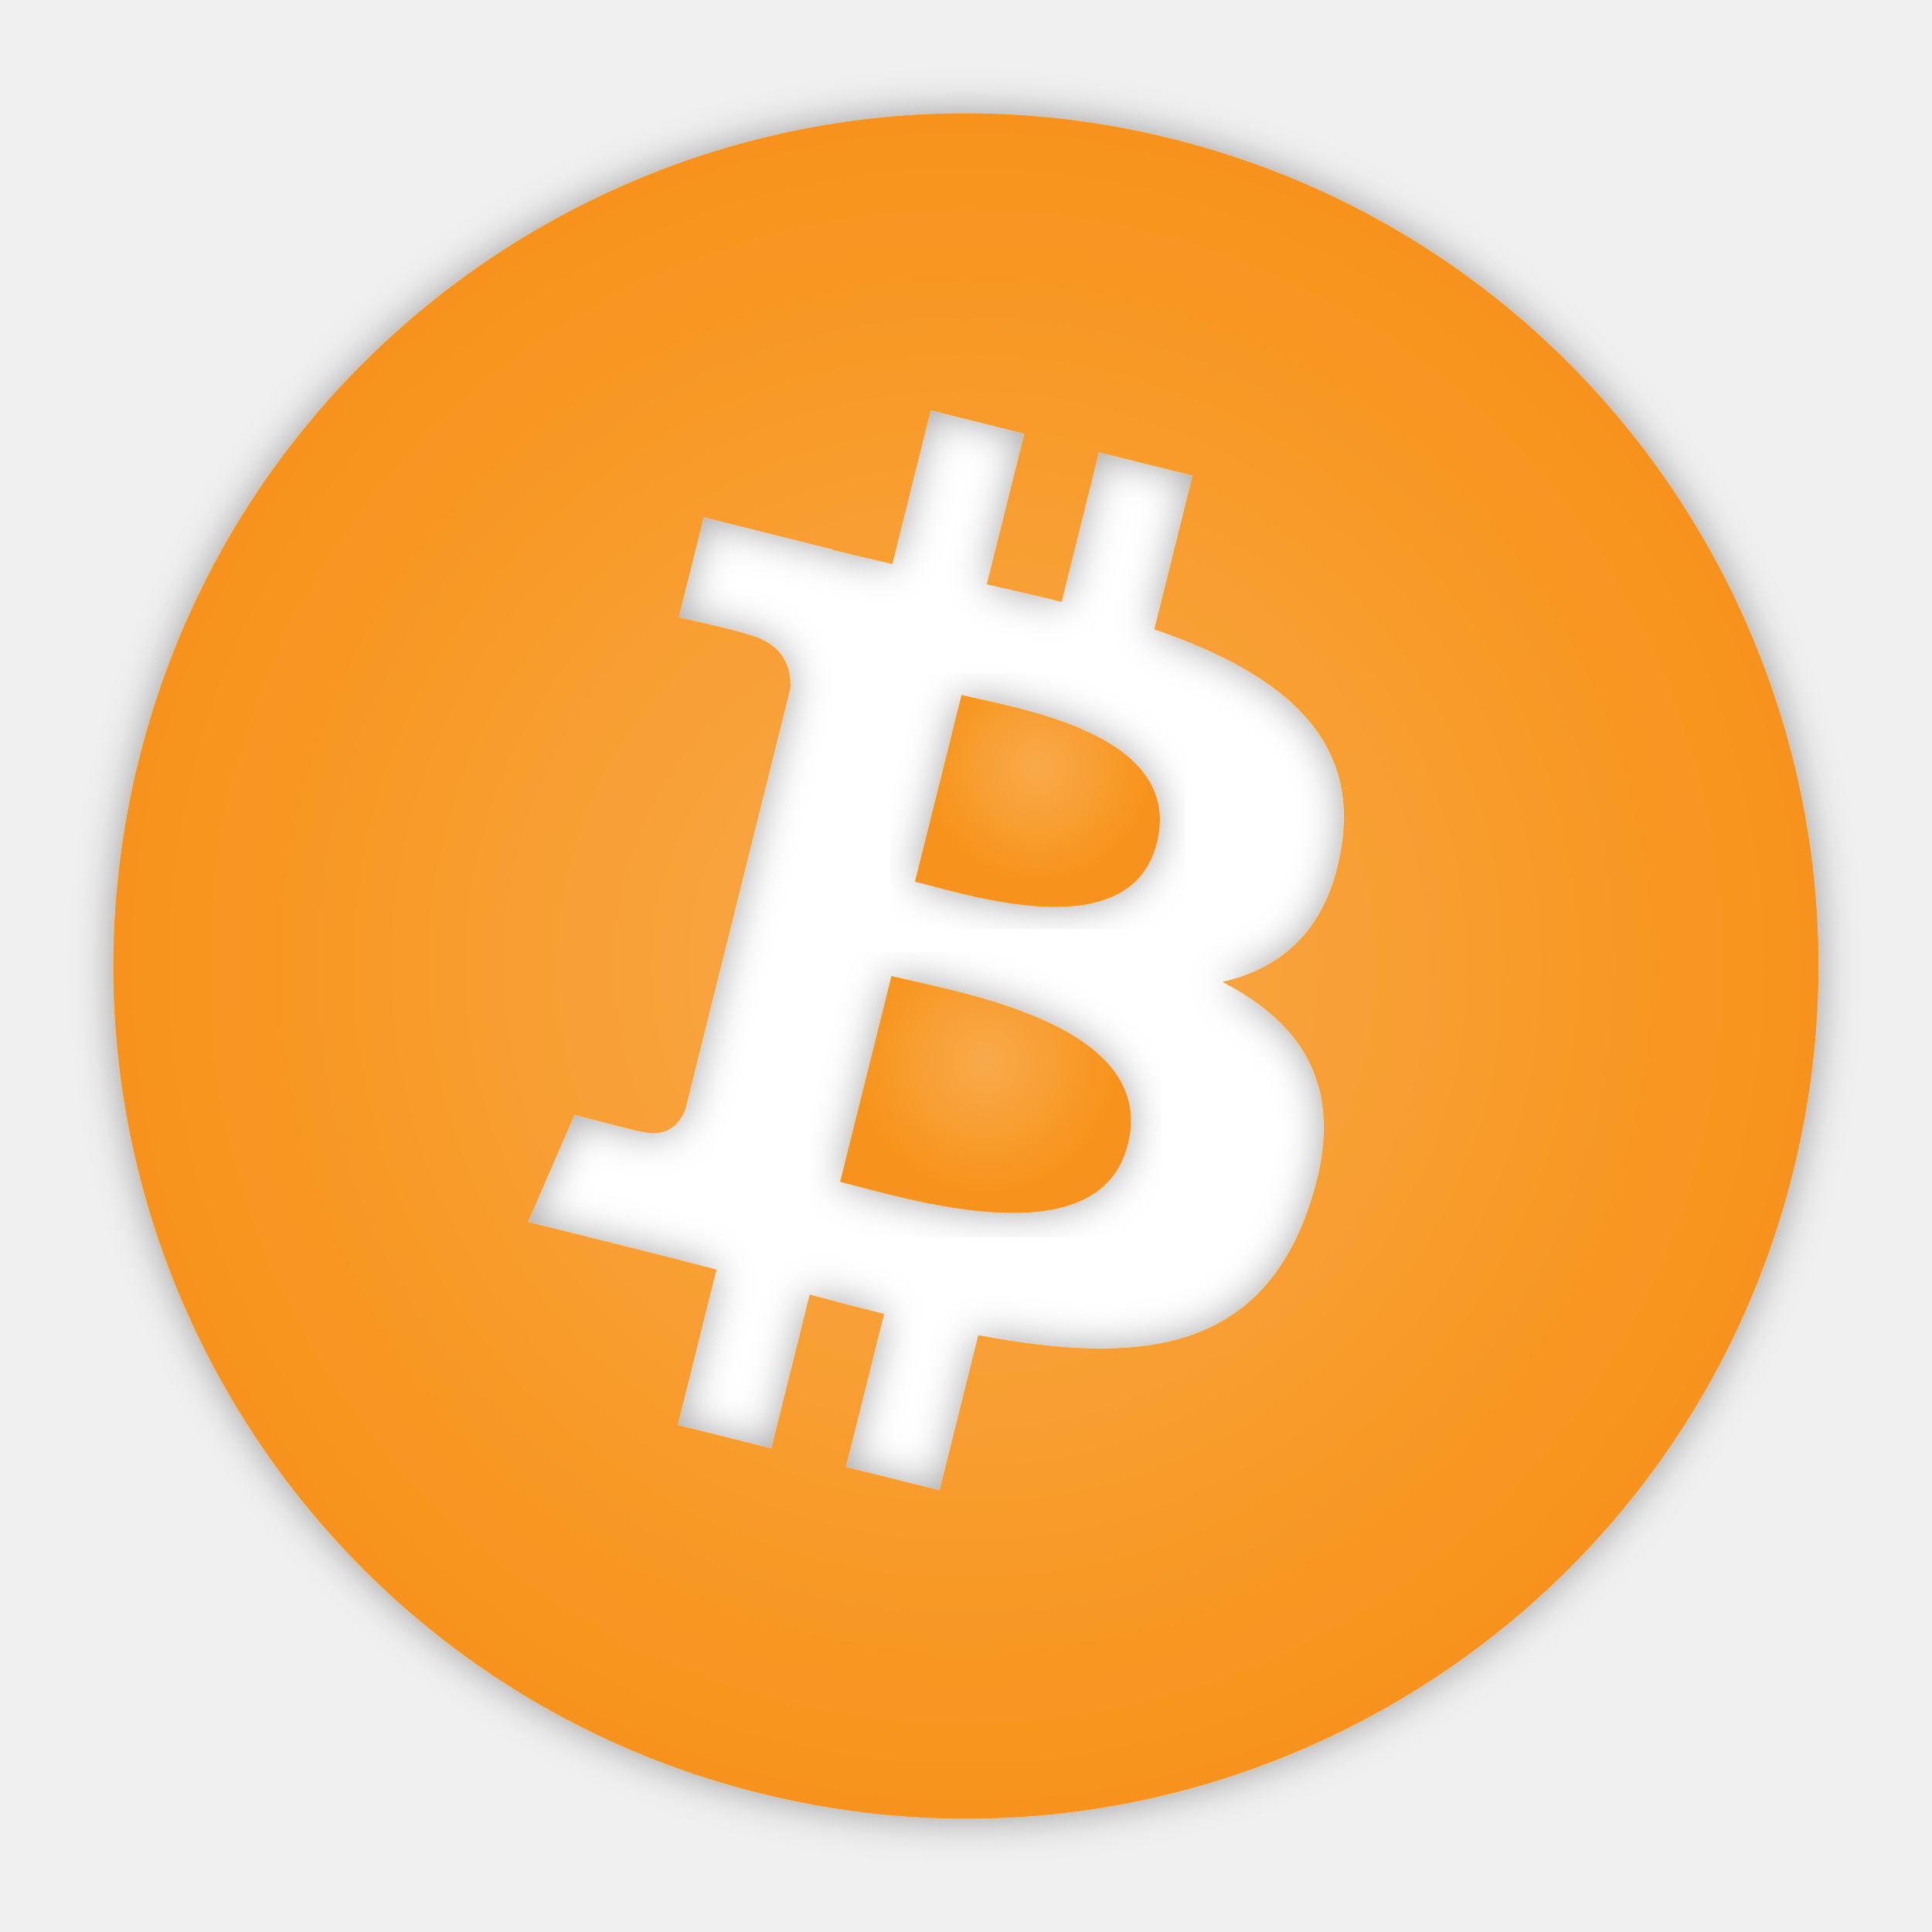
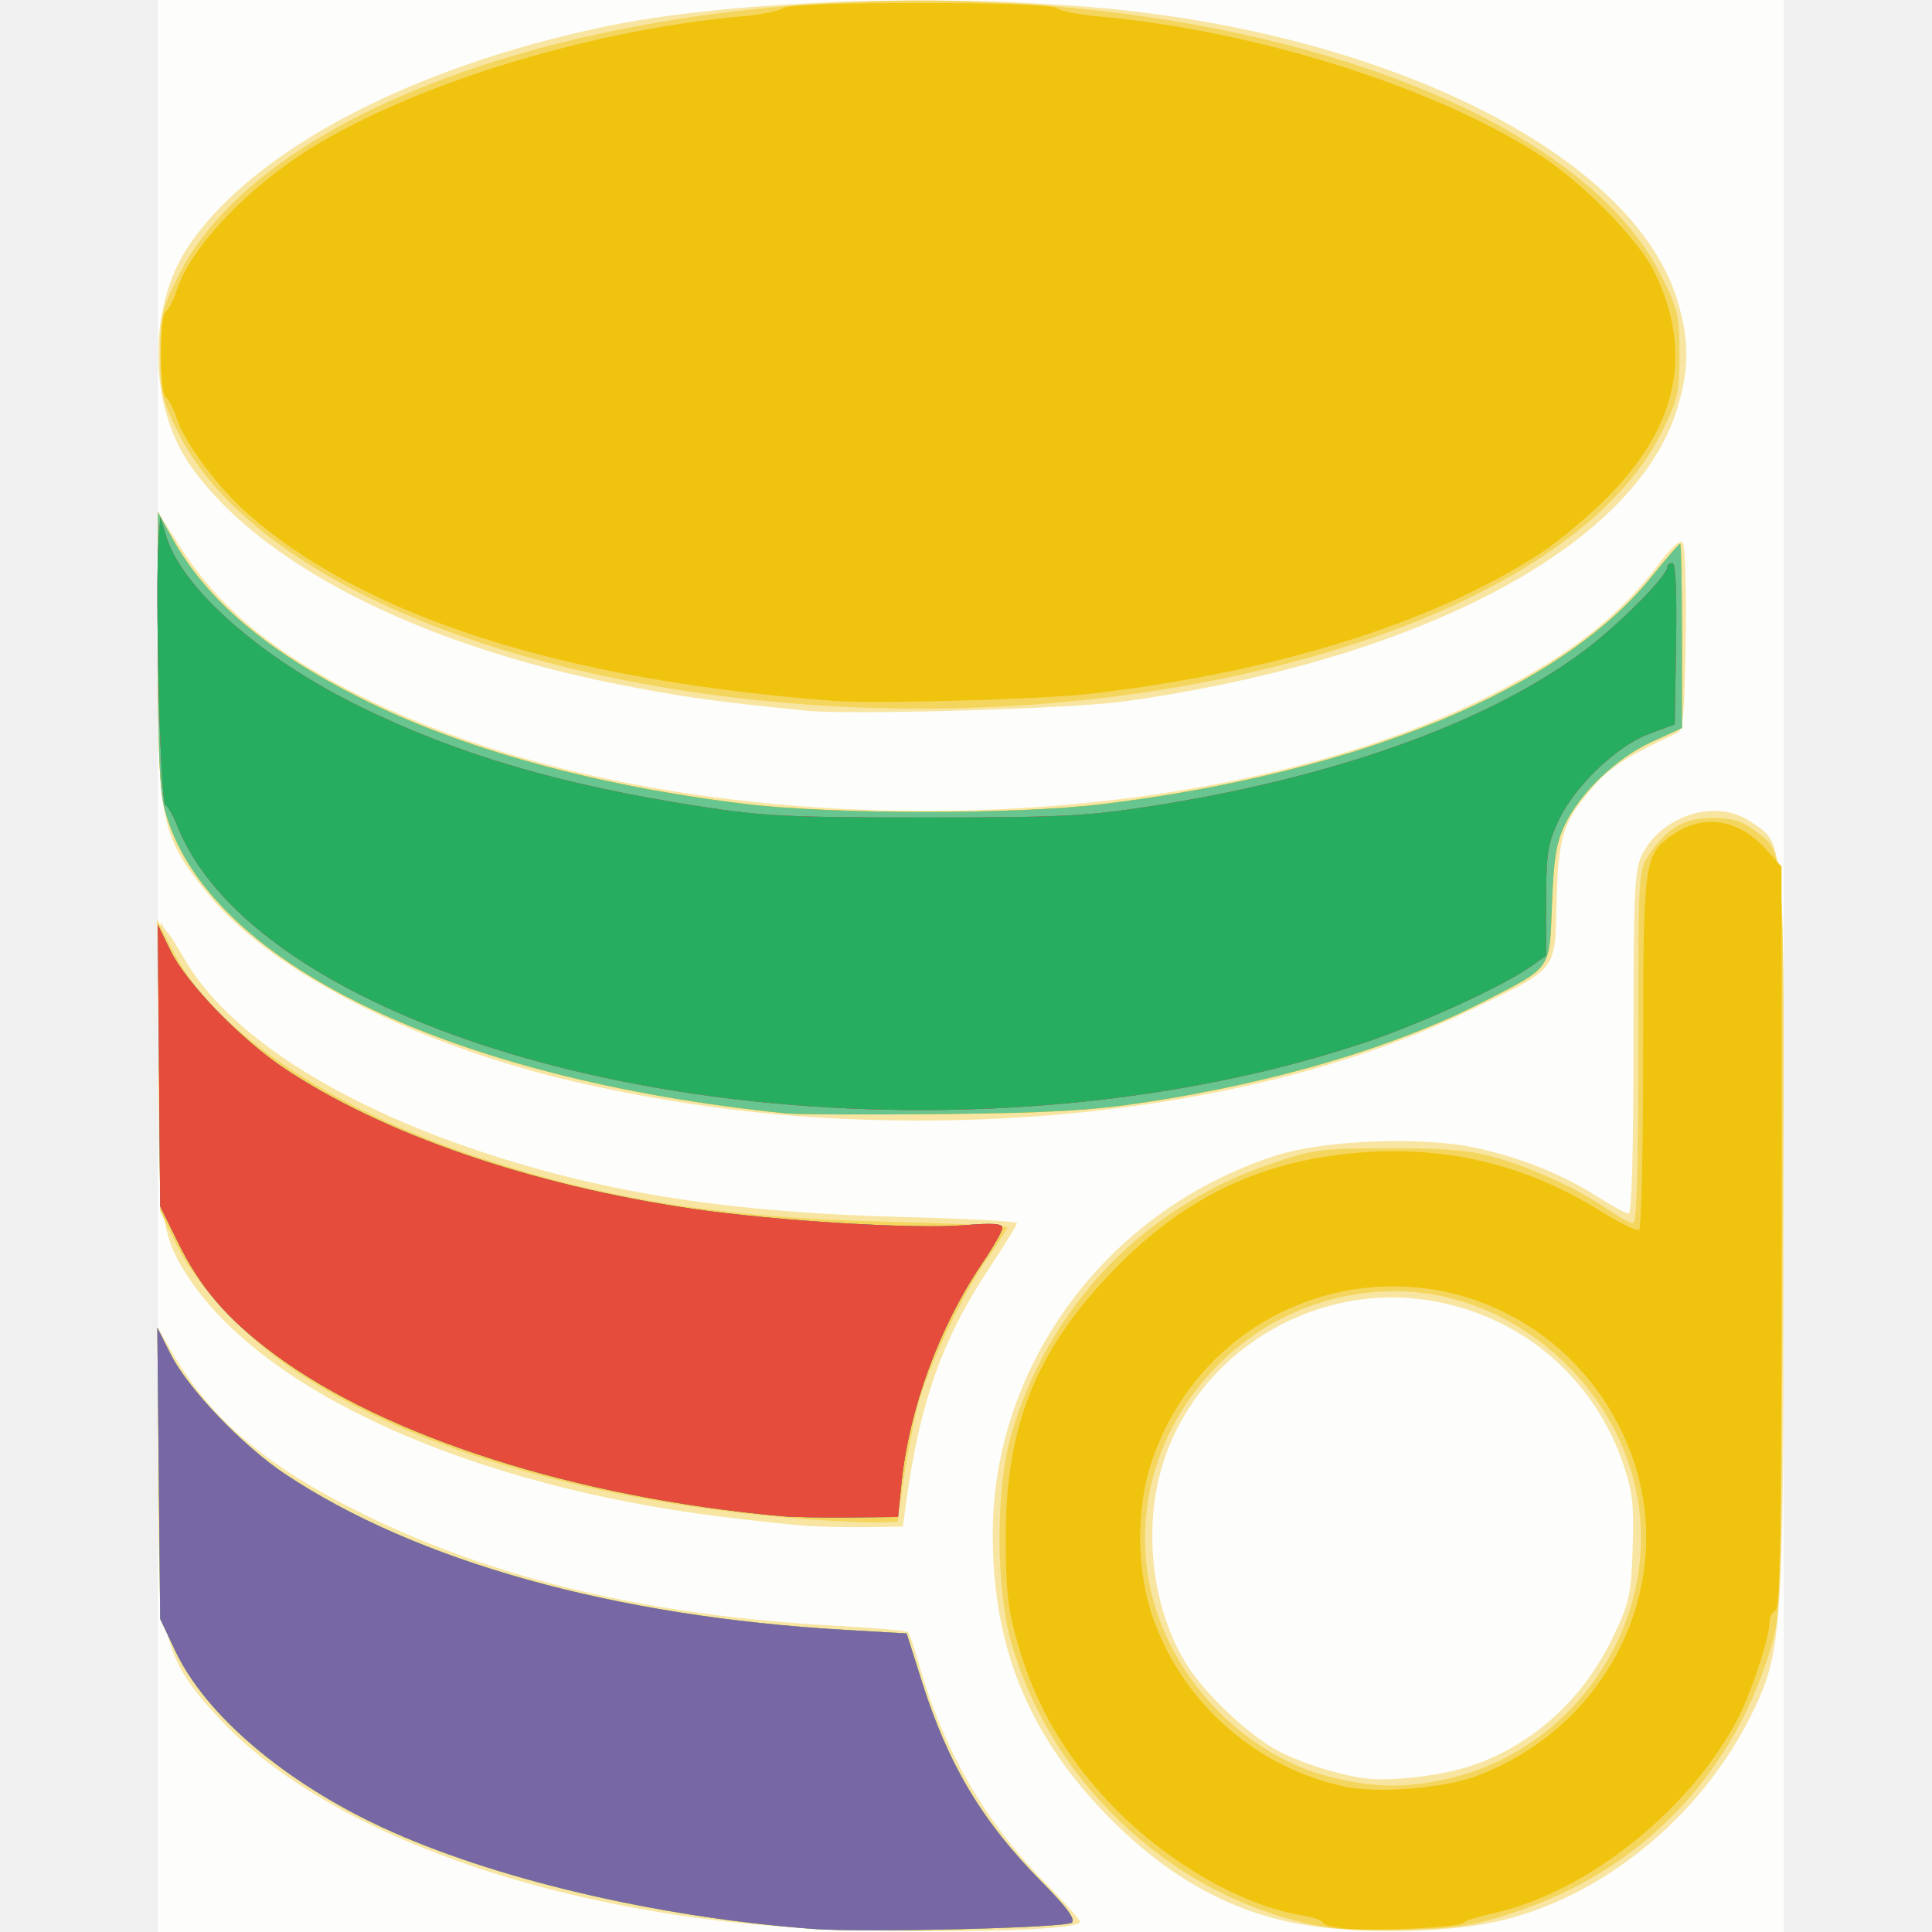
- <svg xmlns="http://www.w3.org/2000/svg" version="1.1" id="svg2" x="0px" y="0px" width="1024px" height="1024px" viewBox="-34 -34 580 580" enable-background="new 0 0 1024 1024" xml:space="preserve">
-   <filter id="dropShadowAlpha">
-     <feColorMatrix result="matrixOut" in="SourceAlpha" type="saturate" values="0.1" />
-     <feGaussianBlur in="matrixOut" result="blur-out" stdDeviation="6" />
-     <feColorMatrix in="blur-out" result="color-out" type="matrix" values="0 0 0 0   0                 0 0 0 0   0                  0 0 0 0   0                  0 0 0 0.35 0" />
-     <feBlend in="SourceGraphic" in2="color-out" mode="normal" />
-   </filter>
-   <g>
-     <circle cx="255" cy="255" r="200" stroke-width="2" fill="white" />
-     <radialGradient id="innerBtop" cx="277.49" cy="196.441" r="34.397" gradientUnits="userSpaceOnUse">
-       <stop offset="0" style="stop-color:#F9AA4B" />
-       <stop offset="1" style="stop-color:#F7931A" />
-     </radialGradient>
-     <path fill="url(#innerBtop)" filter="url(#dropShadowAlpha)" d="M254.647,174.6l-13.983,56.08c15.855,3.951,64.735,20.071,72.656-11.656    C321.568,185.928,270.503,178.552,254.647,174.6z" />
-     <radialGradient id="innerBbottom" cx="261.915" cy="284.567" r="39.838" gradientUnits="userSpaceOnUse">
-       <stop offset="0" style="stop-color:#F9AA4B" />
-       <stop offset="1" style="stop-color:#F7931A" />
-     </radialGradient>
-     <path fill="url(#innerBbottom)" filter="url(#dropShadowAlpha)" d="M233.608,258.984l-15.425,61.832c19.04,4.729,77.769,23.584,86.448-11.296    C313.703,273.144,252.647,263.736,233.608,258.984z" />
-     <radialGradient id="coinShape" cx="256.028" cy="256.003" r="255.988" gradientUnits="userSpaceOnUse">
-       <stop offset="0" style="stop-color:#F9AA4B" />
-       <stop offset="1" style="stop-color:#F7931A" />
-     </radialGradient>
-     <path fill="url(#coinShape)" filter="url(#dropShadowAlpha)" d="M317.871,7.656c-137.12-34.192-276.024,49.28-310.2,186.44    c-34.208,137.136,49.256,276.048,186.36,310.24c137.16,34.199,276.063-49.265,310.256-186.408    C538.479,180.776,455.023,41.848,317.871,7.656z M368.807,219.528c-3.688,24.936-17.512,37.008-35.864,41.24    c25.2,13.12,38.024,33.239,25.809,68.12c-15.16,43.319-51.176,46.976-99.072,37.912l-11.624,46.584l-28.088-7l11.472-45.96    c-7.279-1.809-14.72-3.729-22.384-5.809l-11.512,46.177l-28.056-7l11.624-46.673c-6.561-1.68-13.225-3.464-20.024-5.168    l-36.552-9.111l13.943-32.152c0,0,20.696,5.504,20.416,5.096c7.952,1.969,11.48-3.216,12.872-6.672l18.368-73.64l0.048-0.2    l13.104-52.568c0.344-5.968-1.712-13.496-13.088-16.336c0.439-0.296-20.4-5.072-20.4-5.072l7.472-30l38.736,9.673l-0.032,0.144    c5.824,1.448,11.824,2.824,17.937,4.216L245.423,89.2l28.072,7l-11.28,45.224c7.536,1.721,15.12,3.456,22.504,5.297l11.2-44.929    l28.088,7l-11.504,46.145C347.967,167.152,373.904,185.464,368.807,219.528z" />
+ <svg xmlns="http://www.w3.org/2000/svg" width="247.157mm" height="247.157mm" viewBox="0 0 247.157 247.157" version="1.1" id="svg8">
+   <defs id="defs2" />
+   <g id="layer1" transform="translate(-1.008666,-48.0662)">
+     <g id="g144" transform="translate(20.10834)">
+       <path style="fill:#fdfdfc;stroke-width:0.621" d="M 1.081,171.645 V 48.066 H 105.098 209.115 V 171.645 295.224 H 105.098 1.081 Z" id="path126" />
+       <path style="fill:#f8e5a2;stroke-width:0.621" d="M 77.774,294.286 C 47.894,291.569 21.778,281.606 9.152,268.11 1.697,260.139 1.096,257.692 1.096,235.297 l 1.096e-4,-17.388 1.597,2.795 c 5.082,8.893 12.127,14.893 24.781,21.103 16.952,8.32 36.537,12.947 60.256,14.233 4.949,0.268 9.145,0.634 9.323,0.812 0.178,0.178 0.835,2.108 1.46,4.288 3.094,10.793 8.403,19.987 15.968,27.65 2.525,2.558 4.591,4.87 4.591,5.138 0,1.396 -27.278,1.632 -41.296,0.358 z m 69.862,-10e-4 c -9.463,-1.6 -17.786,-6.308 -25.586,-14.472 -9.711,-10.164 -14.14,-21.237 -14.153,-35.382 -0.02,-21.918 14.779,-41.705 36.324,-48.568 6.191,-1.972 18.769,-2.436 25.543,-0.941 5.832,1.287 11.076,3.401 15.578,6.281 1.817,1.163 3.578,2.114 3.913,2.114 0.386,0 0.609,-7.967 0.609,-21.796 0,-18.919 0.135,-22.08 1.019,-23.943 2.454,-5.17 9.491,-7.42 13.885,-4.439 4.495,3.05 4.284,0.53 4.317,51.475 0.033,50.682 -0.187,54.431 -3.625,61.778 -6.754,14.434 -20.756,25.536 -35.188,27.901 -6.62,1.085 -16.198,1.082 -22.636,-0.007 z m 21.354,-20.279 c 7.904,-2.614 14.474,-8.557 18.263,-16.521 2.099,-4.411 2.302,-5.329 2.509,-11.321 0.187,-5.433 6.3e-4,-7.194 -1.118,-10.557 -3.809,-11.448 -13.421,-19.506 -25.34,-21.243 -14.77,-2.153 -29.31,6.942 -33.671,21.06 -2.581,8.356 -1.308,18.704 3.165,25.726 2.272,3.566 7.41,8.477 11.112,10.622 2.751,1.593 7.834,3.267 11.488,3.783 3.225,0.455 9.794,-0.294 13.592,-1.549 z M 83.984,243.266 c -1.708,-0.118 -6.598,-0.648 -10.867,-1.177 -31.883,-3.956 -58.289,-15.8 -68.066,-30.531 -3.56,-5.363 -3.929,-8.055 -3.899,-28.424 0.015,-9.905 0.186,-17.59 0.381,-17.077 0.195,0.512 0.536,1.071 0.757,1.242 0.221,0.171 1.204,1.708 2.184,3.415 5.471,9.535 19.52,18.626 38.335,24.806 16.029,5.266 31.808,7.683 53.75,8.236 7.941,0.2 14.438,0.555 14.438,0.788 0,0.233 -1.653,2.917 -3.674,5.963 -5.824,8.78 -8.742,16.997 -10.457,29.447 l -0.47,3.416 -4.653,0.055 c -2.559,0.03 -6.051,-0.042 -7.758,-0.159 z M 82.742,190.827 C 74.218,190.186 64.948,188.791 55.86,186.783 34.833,182.137 15.74,172.532 7.555,162.485 1.448,154.988 1.097,153.294 1.088,131.28 l -0.007,-17.698 3.005,4.657 c 4.923,7.63 11.747,13.259 22.766,18.779 39.367,19.72 105.325,19.72 144.693,0 9.943,-4.981 16.708,-10.255 21.575,-16.821 1.497,-2.02 2.685,-3.097 3.032,-2.749 0.319,0.319 0.496,5.722 0.402,12.258 -0.14,9.667 -0.33,11.762 -1.101,12.119 -6.188,2.874 -8.479,4.319 -10.52,6.638 -4.083,4.639 -4.67,6.428 -4.9,14.949 -0.246,9.069 0.321,8.355 -10.972,13.849 -22.539,10.967 -54.381,15.971 -86.319,13.567 z m 1.242,-51.846 c -11.571,-1.159 -16.116,-1.799 -24.219,-3.413 -25.626,-5.102 -45.98,-15.572 -54.598,-28.085 -5.365,-7.79 -5.365,-20.38 0,-28.169 C 13.545,67.149 33.547,56.656 58.213,51.484 c 15.392,-3.227 40.859,-4.26 62.1,-2.519 37.819,3.101 69.391,18.824 75.134,37.417 1.579,5.113 1.579,8.92 0,14.034 -5.433,17.591 -32.987,32.133 -70.862,37.397 -6.735,0.936 -34.842,1.745 -40.6,1.168 z" id="path124" />
+       <path style="fill:#f4d65e;stroke-width:0.621" d="M 84.916,294.831 C 64.836,293.329 43.812,288.366 29.727,281.803 17.201,275.967 7.176,267.408 3.324,259.259 l -1.933,-4.09 -0.182,-18.63 -0.182,-18.63 1.694,3.379 c 2.203,4.393 9.202,11.725 14.654,15.35 16.837,11.193 42.05,18.22 71.507,19.929 l 8.004,0.464 1.967,6.21 c 3.363,10.619 7.747,17.928 15.368,25.622 3.12,3.15 4.268,4.704 3.812,5.16 -0.67,0.67 -26.527,1.3 -33.118,0.807 z m 65.352,-0.255 c -18.765,-3.368 -34.772,-17.943 -40.01,-36.431 -1.978,-6.981 -1.985,-19.581 -0.015,-26.449 4.702,-16.394 16.823,-29.113 33.047,-34.677 5.605,-1.922 6.365,-2.025 15.214,-2.055 7.095,-0.024 10.277,0.232 13.351,1.076 4.855,1.332 10.771,4.025 14.537,6.616 1.52,1.046 3.063,1.902 3.428,1.902 0.46,0 0.664,-6.957 0.664,-22.575 0,-22.388 0.011,-22.592 1.397,-24.628 2.313,-3.398 4.5,-4.651 8.119,-4.651 2.431,0 3.701,0.365 5.209,1.497 4.164,3.124 3.985,0.595 3.755,52.995 -0.207,47.216 -0.212,47.365 -1.623,52.009 -4.96,16.324 -16.781,28.362 -33.003,33.609 -4.941,1.598 -7.11,1.944 -13.351,2.128 -4.099,0.121 -8.923,-0.044 -10.72,-0.367 z m 15.467,-18.879 c 16.124,-3.418 27.234,-19.324 24.743,-35.427 -2.326,-15.041 -16.132,-27.018 -31.142,-27.018 -19.282,0 -34.442,17.348 -31.611,36.173 1.885,12.536 12.153,23.563 24.422,26.228 5.07,1.101 8.547,1.113 13.588,0.044 z M 84.058,242.41 C 57.563,240.459 33.994,233.639 18.795,223.527 12.199,219.137 6.124,212.686 3.463,207.242 l -2.071,-4.236 -0.191,-18.63 -0.191,-18.63 1.882,3.751 c 5.166,10.293 19.888,20.265 39.385,26.677 16.418,5.399 31.039,7.685 52.42,8.197 8.283,0.198 15.059,0.519 15.059,0.713 0,0.194 -1.135,1.971 -2.523,3.949 -3.264,4.654 -7.666,14.013 -8.955,19.043 -0.558,2.176 -1.361,6.367 -1.785,9.315 l -0.771,5.36 -2.453,0.079 c -1.349,0.044 -5.494,-0.145 -9.211,-0.418 z M 81.5,190.507 C 38.062,186.091 7.113,170.962 1.966,151.626 1.318,149.191 1.097,143.922 1.1,130.969 l 0.004,-17.388 1.804,3.273 c 4.381,7.946 12.095,14.499 24.205,20.561 12.96,6.487 30.084,11.194 49.081,13.49 11.247,1.36 34.667,1.375 45.728,0.03 32.704,-3.976 58.626,-14.696 70.213,-29.037 1.902,-2.354 3.566,-4.28 3.699,-4.28 0.132,0 0.241,5.307 0.241,11.793 v 11.793 l -3.881,1.777 c -4.503,2.062 -9.13,6.485 -11.117,10.625 -1.082,2.254 -1.413,4.3 -1.639,10.136 -0.33,8.522 0.075,7.941 -8.679,12.434 -11.309,5.805 -26.538,10.341 -43.304,12.901 -6.981,1.066 -12.119,1.362 -26.082,1.505 -9.563,0.098 -18.506,0.064 -19.872,-0.075 z m 0.702,-52.454 C 43.417,134.856 12.515,121.206 3.682,103.367 1.578,99.119 1.391,98.307 1.391,93.399 c 0,-4.908 0.186,-5.719 2.29,-9.968 12.833,-25.917 70.144,-41.185 124.393,-33.14 32.751,4.857 57.639,17.469 65.399,33.14 2.104,4.249 2.29,5.06 2.29,9.968 0,4.908 -0.186,5.719 -2.29,9.968 -11.58,23.386 -61.095,38.821 -111.272,34.686 z" id="path122" />
+       <path style="fill:#f0c30e;stroke-width:0.621" d="M 84.916,294.831 C 64.836,293.329 43.812,288.366 29.727,281.803 17.201,275.967 7.176,267.408 3.324,259.259 l -1.933,-4.09 -0.182,-18.63 -0.182,-18.63 1.694,3.379 c 2.203,4.393 9.202,11.725 14.654,15.35 16.837,11.193 42.05,18.22 71.507,19.929 l 8.004,0.464 1.967,6.21 c 3.363,10.619 7.747,17.928 15.368,25.622 3.12,3.15 4.268,4.704 3.812,5.16 -0.67,0.67 -26.527,1.3 -33.118,0.807 z m 68.155,-0.028 c -1.622,-0.148 -2.95,-0.497 -2.95,-0.777 0,-0.279 -1.156,-0.692 -2.568,-0.918 -7.948,-1.271 -17.803,-7.044 -24.858,-14.564 -5.554,-5.918 -9.23,-12.241 -11.427,-19.65 -1.405,-4.738 -1.664,-6.818 -1.706,-13.662 -0.088,-14.583 3.79,-24.339 13.786,-34.675 9.249,-9.564 19.393,-14.285 32.479,-15.116 10.659,-0.677 20.621,1.825 29.636,7.441 2.531,1.577 4.836,2.722 5.123,2.545 0.287,-0.177 0.522,-10.394 0.522,-22.703 0,-24.441 0.111,-25.283 3.647,-27.782 3.951,-2.792 8.472,-2.162 11.953,1.664 l 2.098,2.306 v 47.455 c 0,37.412 -0.164,47.51 -0.776,47.714 -0.427,0.142 -0.776,0.888 -0.776,1.657 0,1.771 -2.224,8.585 -3.866,11.846 -5.935,11.784 -19.426,22.611 -31.46,25.246 -1.918,0.42 -3.629,0.969 -3.804,1.219 -0.4,0.575 -11.124,1.112 -15.052,0.754 z m 16.612,-19.495 c 17.186,-6.386 26.045,-24.913 19.821,-41.449 -4.824,-12.815 -16.863,-21.229 -30.378,-21.229 -13.974,0 -26.263,8.847 -30.826,22.191 -2.152,6.294 -2.053,14.408 0.252,20.658 3.957,10.728 13.175,18.728 24.364,21.145 4.127,0.891 12.621,0.225 16.767,-1.316 z M 80.879,242.025 C 54.556,239.643 30.291,231.895 16.021,221.314 10.005,216.854 6.593,212.903 3.695,207.042 l -2.303,-4.657 -0.152,-18.009 -0.152,-18.009 1.653,3.378 c 1.977,4.04 8.882,11.195 14.36,14.88 12.589,8.469 31.639,15.045 52.375,18.081 10.622,1.555 28.515,2.632 34.847,2.098 3.522,-0.297 4.813,-0.208 4.813,0.329 0,0.404 -1.153,2.433 -2.562,4.509 -5.493,8.088 -9.383,18.668 -10.347,28.14 l -0.442,4.347 -6.21,0.061 c -3.415,0.034 -7.328,-0.04 -8.694,-0.164 z m 0.621,-51.518 C 38.062,186.091 7.113,170.962 1.966,151.626 1.318,149.191 1.097,143.922 1.1,130.969 l 0.004,-17.388 1.804,3.273 c 4.381,7.946 12.095,14.499 24.205,20.561 12.96,6.487 30.084,11.194 49.081,13.49 11.247,1.36 34.667,1.375 45.728,0.03 32.704,-3.976 58.626,-14.696 70.213,-29.037 1.902,-2.354 3.566,-4.28 3.699,-4.28 0.132,0 0.241,5.307 0.241,11.793 v 11.793 l -3.881,1.777 c -4.503,2.062 -9.13,6.485 -11.117,10.625 -1.082,2.254 -1.413,4.3 -1.639,10.136 -0.33,8.522 0.075,7.941 -8.679,12.434 -11.309,5.805 -26.538,10.341 -43.304,12.901 -6.981,1.066 -12.119,1.362 -26.082,1.505 -9.563,0.098 -18.506,0.064 -19.872,-0.075 z m 6.21,-52.763 C 52.95,135.098 27.629,127.018 12.58,113.772 8.818,110.46 4.526,104.704 3.521,101.622 3.105,100.344 2.473,99.111 2.119,98.881 1.274,98.334 1.274,88.464 2.119,87.917 2.473,87.688 3.105,86.454 3.521,85.176 5.194,80.046 11.685,72.957 19.37,67.869 32.308,59.304 55.834,51.924 75.864,50.149 c 2.417,-0.214 4.765,-0.682 5.217,-1.04 0.527,-0.417 6.809,-0.651 17.497,-0.651 10.688,0 16.97,0.234 17.497,0.651 0.452,0.358 2.8,0.826 5.217,1.04 20.159,1.786 43.304,9.071 56.774,17.87 5.524,3.608 12.469,10.735 14.483,14.861 5.003,10.25 3.016,19.725 -6.048,28.838 -2.42,2.433 -6.216,5.61 -8.436,7.06 -13.8,9.014 -34.286,15.392 -58.063,18.078 -6.071,0.686 -27.281,1.268 -32.292,0.887 z" id="path120" />
+       <path style="fill:#69c590;stroke-width:0.621" d="M 84.916,294.831 C 64.836,293.329 43.812,288.366 29.727,281.803 17.201,275.967 7.176,267.408 3.324,259.259 l -1.933,-4.09 -0.182,-18.63 -0.182,-18.63 1.694,3.379 c 2.203,4.393 9.202,11.725 14.654,15.35 16.837,11.193 42.05,18.22 71.507,19.929 l 8.004,0.464 1.967,6.21 c 3.363,10.619 7.747,17.928 15.368,25.622 3.12,3.15 4.268,4.704 3.812,5.16 -0.67,0.67 -26.527,1.3 -33.118,0.807 z M 80.879,242.025 C 54.556,239.643 30.291,231.895 16.021,221.314 10.005,216.854 6.593,212.903 3.695,207.042 l -2.303,-4.657 -0.152,-18.009 -0.152,-18.009 1.653,3.378 c 1.977,4.04 8.882,11.195 14.36,14.88 12.589,8.469 31.639,15.045 52.375,18.081 10.622,1.555 28.515,2.632 34.847,2.098 3.522,-0.297 4.813,-0.208 4.813,0.329 0,0.404 -1.153,2.433 -2.562,4.509 -5.493,8.088 -9.383,18.668 -10.347,28.14 l -0.442,4.347 -6.21,0.061 c -3.415,0.034 -7.328,-0.04 -8.694,-0.164 z m 0.621,-51.518 C 38.062,186.091 7.113,170.962 1.966,151.626 1.318,149.191 1.097,143.922 1.1,130.969 l 0.004,-17.388 1.804,3.273 c 4.381,7.946 12.095,14.499 24.205,20.561 12.96,6.487 30.084,11.194 49.081,13.49 11.247,1.36 34.667,1.375 45.728,0.03 32.704,-3.976 58.626,-14.696 70.213,-29.037 1.902,-2.354 3.566,-4.28 3.699,-4.28 0.132,0 0.241,5.307 0.241,11.793 v 11.793 l -3.881,1.777 c -4.503,2.062 -9.13,6.485 -11.117,10.625 -1.082,2.254 -1.413,4.3 -1.639,10.136 -0.33,8.522 0.075,7.941 -8.679,12.434 -11.309,5.805 -26.538,10.341 -43.304,12.901 -6.981,1.066 -12.119,1.362 -26.082,1.505 -9.563,0.098 -18.506,0.064 -19.872,-0.075 z" id="path118" />
+       <path style="fill:#7867a5;stroke-width:0.621" d="M 84.916,294.831 C 64.836,293.329 43.812,288.366 29.727,281.803 17.201,275.967 7.176,267.408 3.324,259.259 l -1.933,-4.09 -0.182,-18.63 -0.182,-18.63 1.694,3.379 c 2.203,4.393 9.202,11.725 14.654,15.35 16.837,11.193 42.05,18.22 71.507,19.929 l 8.004,0.464 1.967,6.21 c 3.363,10.619 7.747,17.928 15.368,25.622 3.12,3.15 4.268,4.704 3.812,5.16 -0.67,0.67 -26.527,1.3 -33.118,0.807 z M 80.879,242.025 C 54.556,239.643 30.291,231.895 16.021,221.314 10.005,216.854 6.593,212.903 3.695,207.042 l -2.303,-4.657 -0.152,-18.009 -0.152,-18.009 1.653,3.378 c 1.977,4.04 8.882,11.195 14.36,14.88 12.589,8.469 31.639,15.045 52.375,18.081 10.622,1.555 28.515,2.632 34.847,2.098 3.522,-0.297 4.813,-0.208 4.813,0.329 0,0.404 -1.153,2.433 -2.562,4.509 -5.493,8.088 -9.383,18.668 -10.347,28.14 l -0.442,4.347 -6.21,0.061 c -3.415,0.034 -7.328,-0.04 -8.694,-0.164 z m 3.894,-52.423 C 44.031,186.844 10.775,172.118 3.553,153.636 3.086,152.441 2.409,151.263 2.048,151.02 1.406,150.587 0.722,123.191 1.199,116.997 l 0.215,-2.794 0.755,2.484 c 2.028,6.676 12.114,15.551 24.684,21.722 12.67,6.22 25.825,10.082 43.78,12.852 7.897,1.219 11.409,1.389 28.566,1.389 17.157,0 20.668,-0.171 28.566,-1.389 23.596,-3.641 43.236,-10.635 55.591,-19.796 4.522,-3.353 10.856,-9.704 10.856,-10.886 0,-0.262 0.286,-0.476 0.636,-0.476 0.415,0 0.577,3.58 0.466,10.316 l -0.17,10.316 -3.287,1.226 c -4.189,1.562 -9.543,6.706 -11.617,11.163 -1.348,2.896 -1.541,4.171 -1.546,10.251 l -0.006,6.944 -1.875,1.335 c -3.616,2.575 -14.11,7.382 -21.452,9.828 -20.832,6.938 -45.732,9.803 -70.586,8.121 z" id="path116" />
+       <path style="fill:#e64c3c;stroke-width:0.621" d="M 80.879,242.025 C 54.556,239.643 30.291,231.895 16.021,221.314 10.005,216.854 6.593,212.903 3.695,207.042 l -2.303,-4.657 -0.152,-18.009 -0.152,-18.009 1.653,3.378 c 1.977,4.04 8.882,11.195 14.36,14.88 12.589,8.469 31.639,15.045 52.375,18.081 10.622,1.555 28.515,2.632 34.847,2.098 3.522,-0.297 4.813,-0.208 4.813,0.329 0,0.404 -1.153,2.433 -2.562,4.509 -5.493,8.088 -9.383,18.668 -10.347,28.14 l -0.442,4.347 -6.21,0.061 c -3.415,0.034 -7.328,-0.04 -8.694,-0.164 z m 3.894,-52.423 C 44.031,186.844 10.775,172.118 3.553,153.636 3.086,152.441 2.409,151.263 2.048,151.02 1.406,150.587 0.722,123.191 1.199,116.997 l 0.215,-2.794 0.755,2.484 c 2.028,6.676 12.114,15.551 24.684,21.722 12.67,6.22 25.825,10.082 43.78,12.852 7.897,1.219 11.409,1.389 28.566,1.389 17.157,0 20.668,-0.171 28.566,-1.389 23.596,-3.641 43.236,-10.635 55.591,-19.796 4.522,-3.353 10.856,-9.704 10.856,-10.886 0,-0.262 0.286,-0.476 0.636,-0.476 0.415,0 0.577,3.58 0.466,10.316 l -0.17,10.316 -3.287,1.226 c -4.189,1.562 -9.543,6.706 -11.617,11.163 -1.348,2.896 -1.541,4.171 -1.546,10.251 l -0.006,6.944 -1.875,1.335 c -3.616,2.575 -14.11,7.382 -21.452,9.828 -20.832,6.938 -45.732,9.803 -70.586,8.121 z" id="path114" />
+       <path style="fill:#27ad5f;stroke-width:0.621" d="M 84.773,189.602 C 44.031,186.844 10.775,172.118 3.553,153.636 3.086,152.441 2.409,151.263 2.048,151.02 1.406,150.587 0.722,123.191 1.199,116.997 l 0.215,-2.794 0.755,2.484 c 2.028,6.676 12.114,15.551 24.684,21.722 12.67,6.22 25.825,10.082 43.78,12.852 7.897,1.219 11.409,1.389 28.566,1.389 17.157,0 20.668,-0.171 28.566,-1.389 23.596,-3.641 43.236,-10.635 55.591,-19.796 4.522,-3.353 10.856,-9.704 10.856,-10.886 0,-0.262 0.286,-0.476 0.636,-0.476 0.415,0 0.577,3.58 0.466,10.316 l -0.17,10.316 -3.287,1.226 c -4.189,1.562 -9.543,6.706 -11.617,11.163 -1.348,2.896 -1.541,4.171 -1.546,10.251 l -0.006,6.944 -1.875,1.335 c -3.616,2.575 -14.11,7.382 -21.452,9.828 -20.832,6.938 -45.732,9.803 -70.586,8.121 z" id="path112" />
+     </g>
  </g>
</svg>
